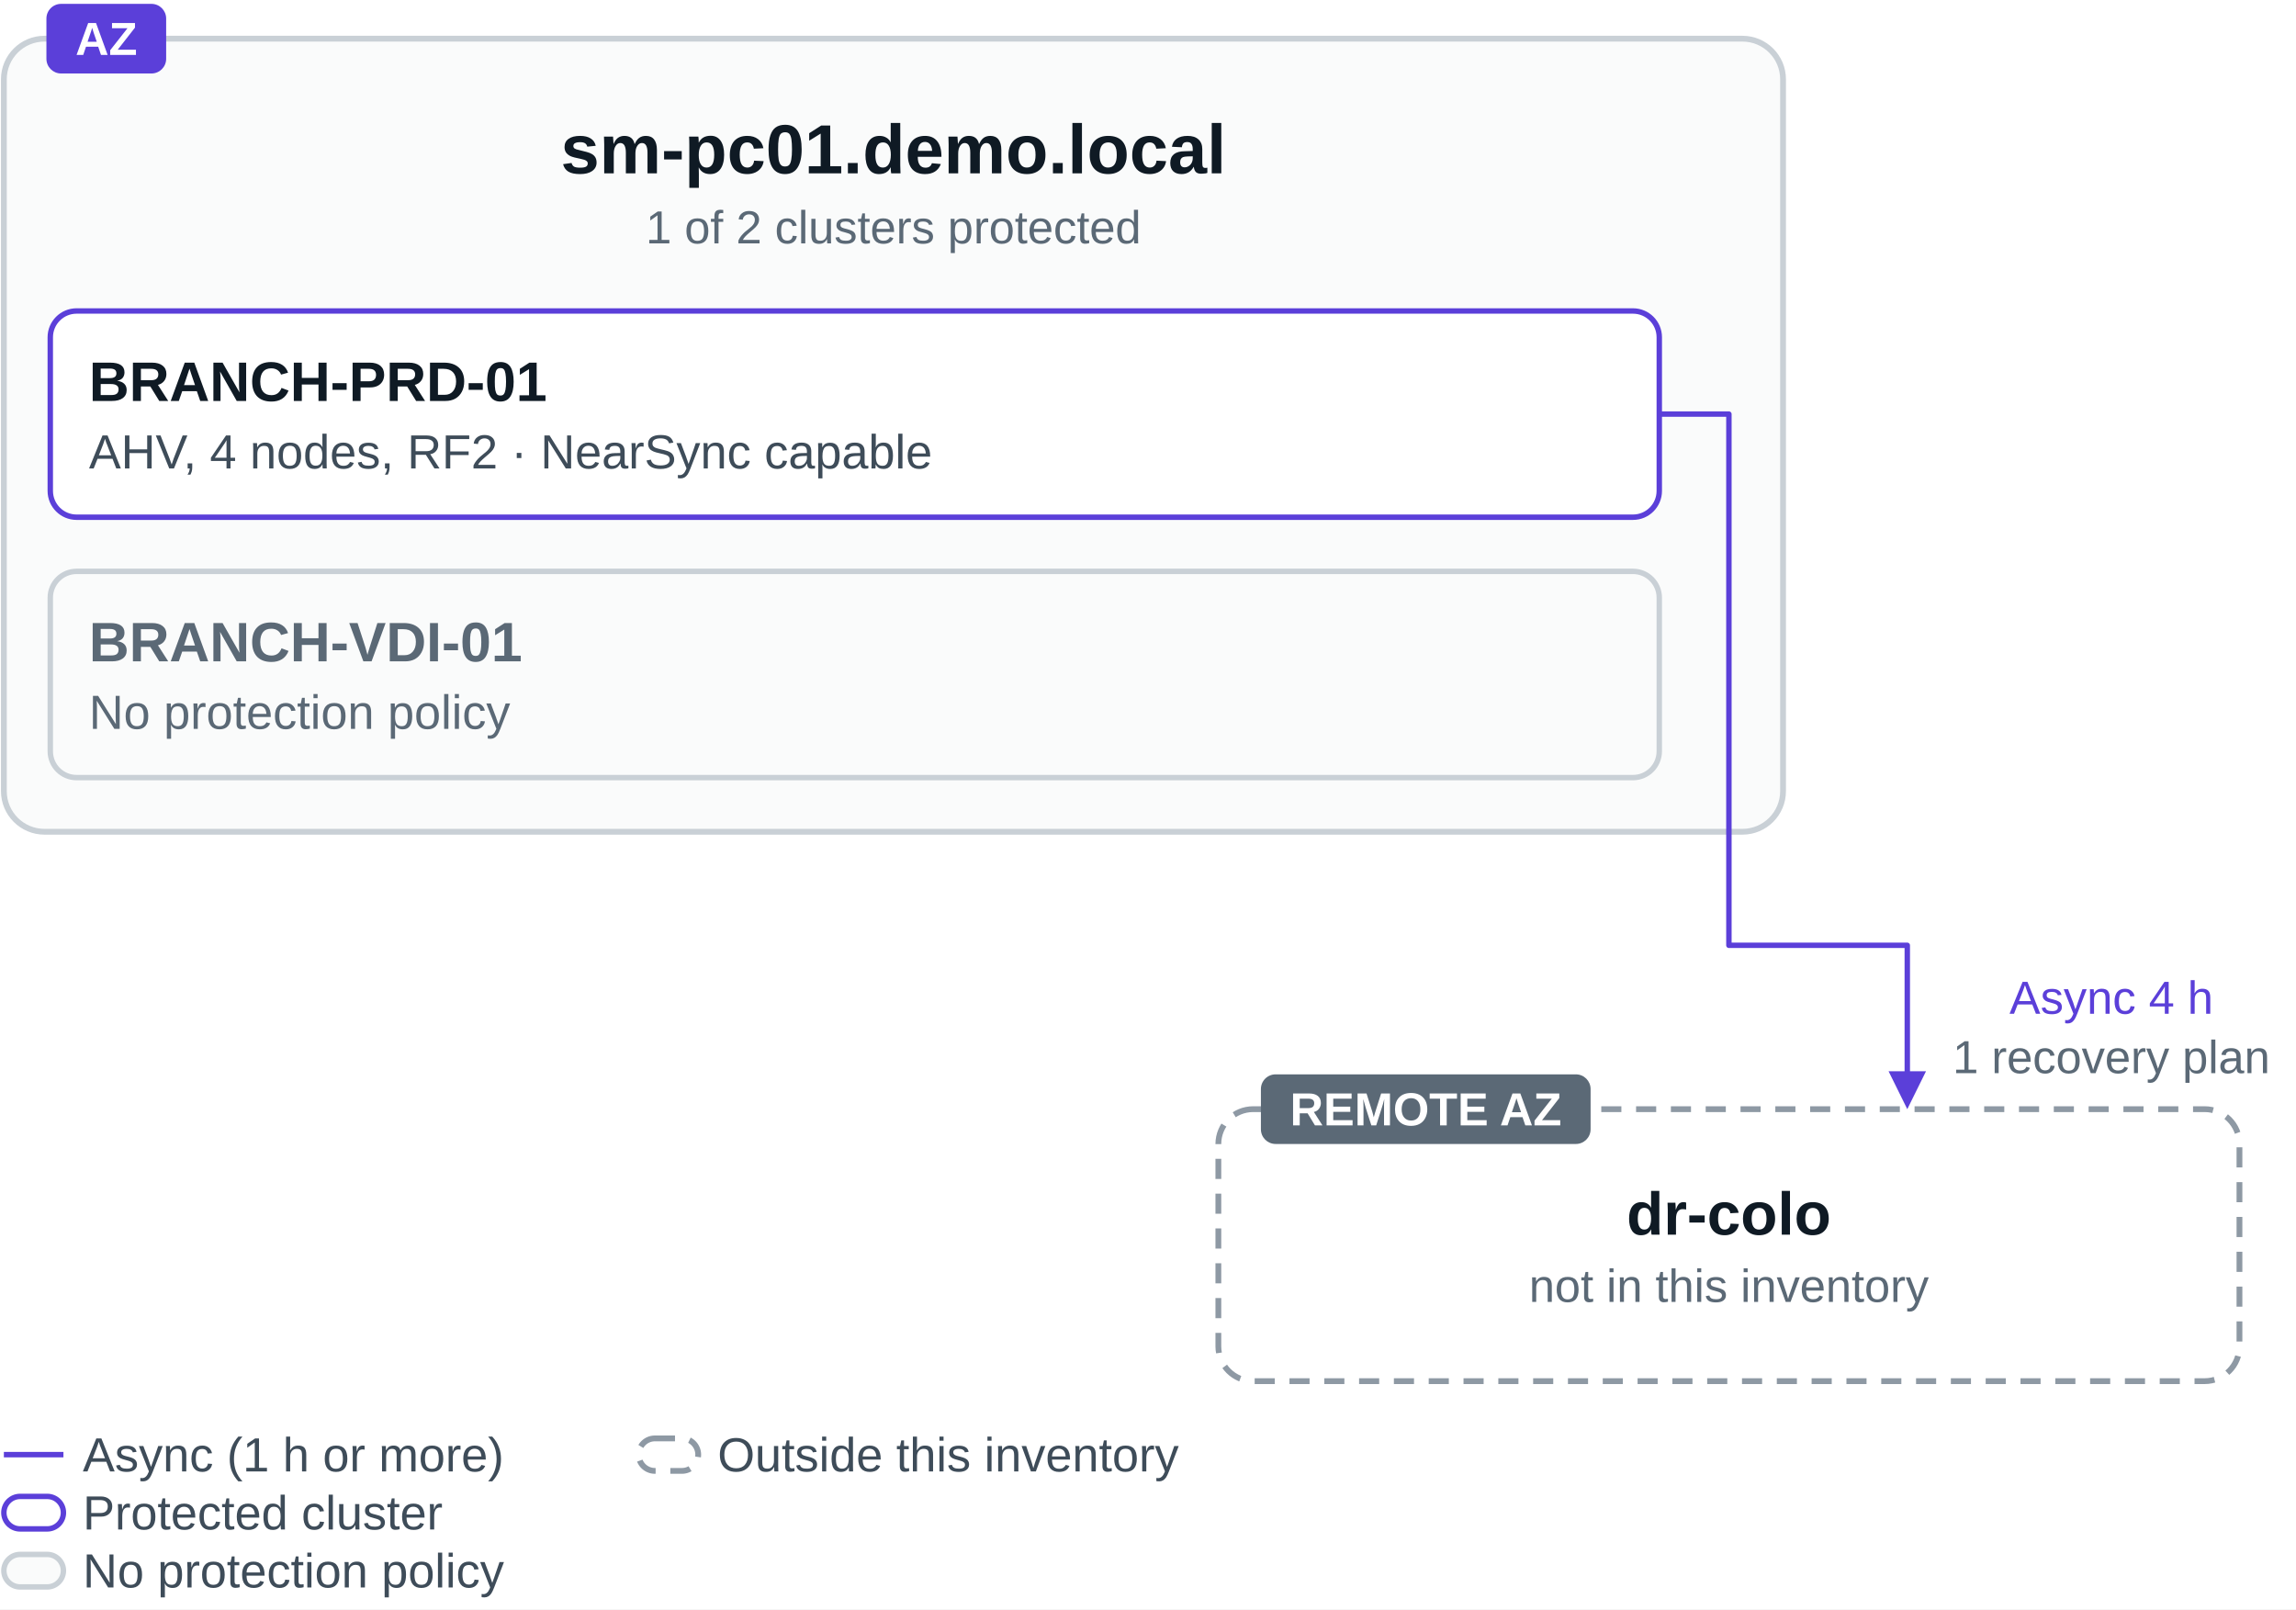
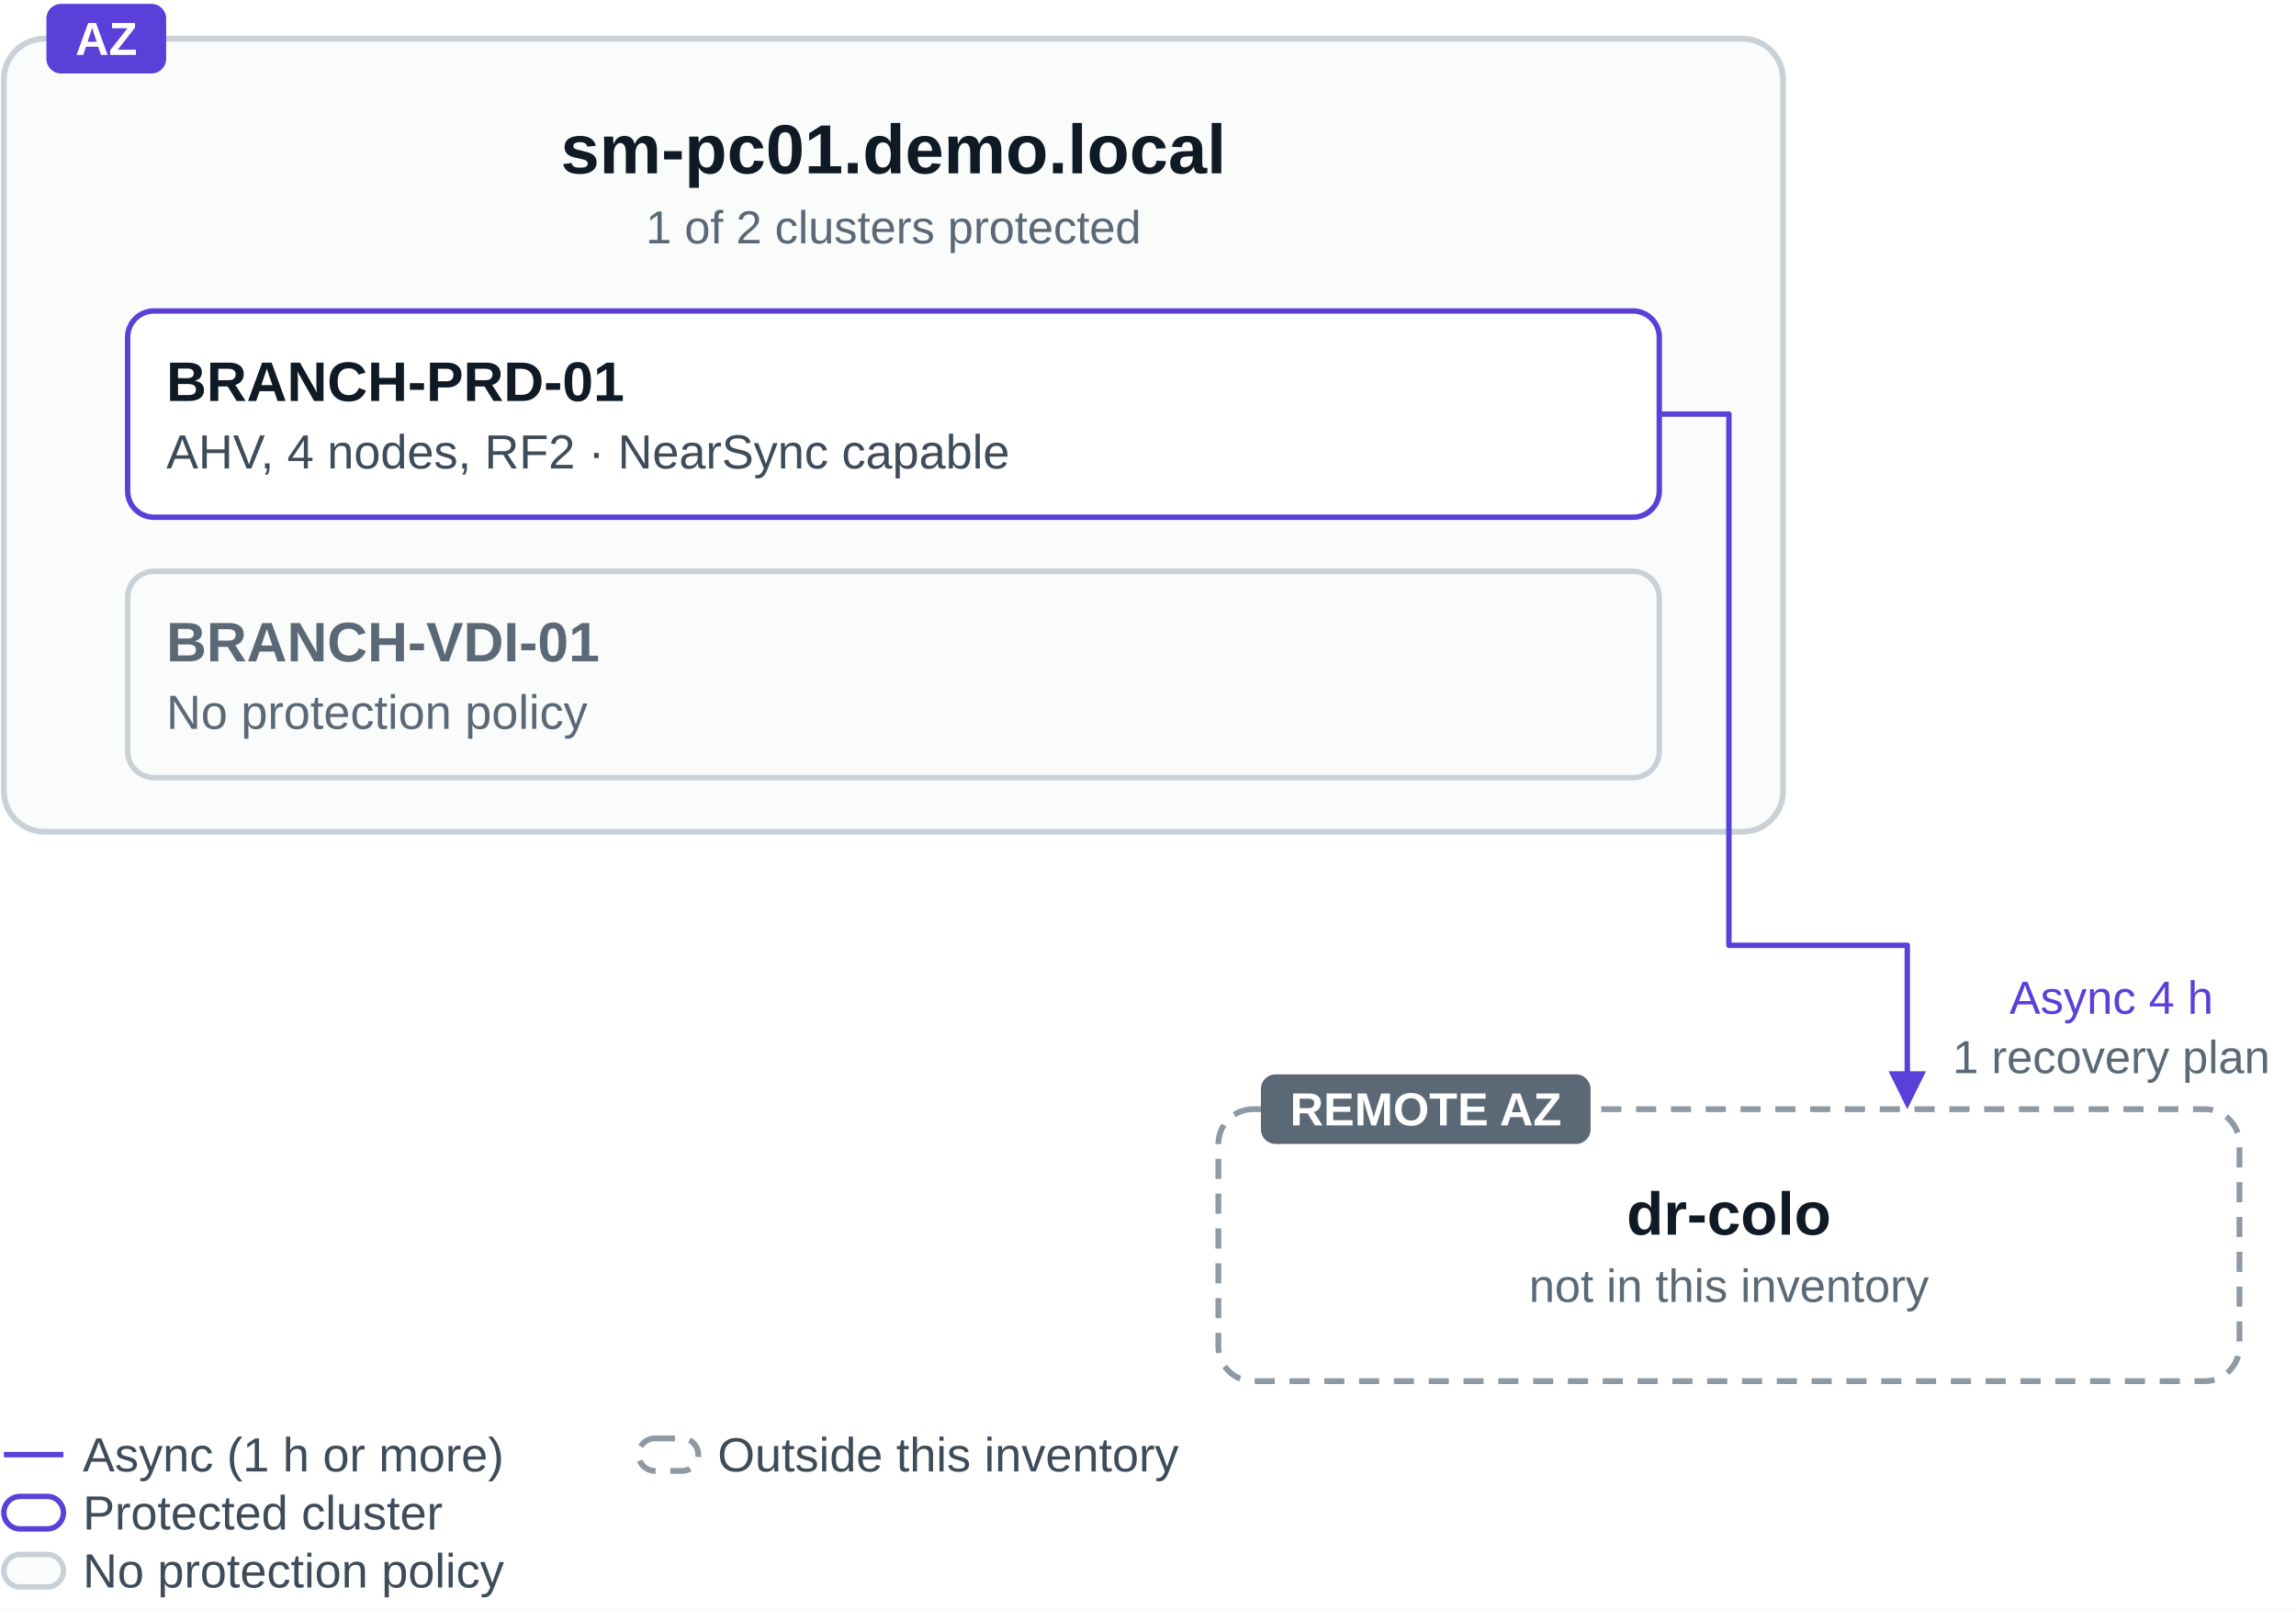
<svg xmlns="http://www.w3.org/2000/svg" version="1.1" width="296.81pt" height="208.04pt" viewBox="0 0 296.81 208.04" font-family="Figtree, Calibri, 'Segoe UI', Arial, sans-serif">
  <rect width="296.81" height="208.04" fill="#FFFFFF" />
  <g id="site:sm-pc01.demo.local" data-kind="container" data-name="sm-pc01.demo.local" data-prism-central="sm-pc01.demo.local">
    <rect x="0.5" y="5" width="230" height="102.52" fill="#FAFBFB" rx="5.25" stroke="#C9D0D6" stroke-width="0.75" />
    <text x="115.5" y="22.41" text-anchor="middle" font-size="9" font-weight="600" fill="#0F1A24" textLength="82.06" lengthAdjust="spacingAndGlyphs">sm-pc01.demo.local</text>
    <text x="115.5" y="31.46" text-anchor="middle" font-size="6" fill="#5B6976" textLength="65.44" lengthAdjust="spacingAndGlyphs">1 of 2 clusters protected</text>
  </g>
  <g id="cluster:0ca0388a-8411-5a32-a54a-f18b3163a417" data-kind="box" data-cluster-uuid="0ca0388a-8411-5a32-a54a-f18b3163a417" data-name="BRANCH-PRD-01" data-prism-central="sm-pc01.demo.local">
-     <rect x="6.5" y="40.2" width="208" height="26.66" fill="#FFFFFF" rx="3.4" stroke="#5B3FD9" stroke-width="0.7" />
-     <text x="11.5" y="51.83" font-size="7.2" font-weight="600" fill="#0F1A24" textLength="57.65" lengthAdjust="spacingAndGlyphs">BRANCH-PRD-01</text>
-     <text x="11.5" y="60.56" font-size="6.2" fill="#3E4C59" textLength="107.29" lengthAdjust="spacingAndGlyphs">AHV, 4 nodes, RF2 · NearSync capable</text>
+     <rect x="16.5" y="40.2" width="198" height="26.66" fill="#FFFFFF" rx="3.4" stroke="#5B3FD9" stroke-width="0.7" />
+     <text x="21.5" y="51.83" font-size="7.2" font-weight="600" fill="#0F1A24" textLength="57.65" lengthAdjust="spacingAndGlyphs">BRANCH-PRD-01</text>
+     <text x="21.5" y="60.56" font-size="6.2" fill="#3E4C59" textLength="107.29" lengthAdjust="spacingAndGlyphs">AHV, 4 nodes, RF2 · NearSync capable</text>
  </g>
  <g id="cluster:8996917a-a180-5d7e-83b7-4e276021ce55" data-kind="box" data-cluster-uuid="8996917a-a180-5d7e-83b7-4e276021ce55" data-name="BRANCH-VDI-01" data-prism-central="sm-pc01.demo.local">
-     <rect x="6.5" y="73.86" width="208" height="26.66" fill="#FAFBFB" rx="3.4" stroke="#C9D0D6" stroke-width="0.7" />
-     <text x="11.5" y="85.49" font-size="7.2" font-weight="600" fill="#5B6976" textLength="55.94" lengthAdjust="spacingAndGlyphs">BRANCH-VDI-01</text>
-     <text x="11.5" y="94.22" font-size="6.2" fill="#5B6976" textLength="57.41" lengthAdjust="spacingAndGlyphs">No protection policy</text>
+     <rect x="16.5" y="73.86" width="198" height="26.66" fill="#FAFBFB" rx="3.4" stroke="#C9D0D6" stroke-width="0.7" />
+     <text x="21.5" y="85.49" font-size="7.2" font-weight="600" fill="#5B6976" textLength="55.94" lengthAdjust="spacingAndGlyphs">BRANCH-VDI-01</text>
+     <text x="21.5" y="94.22" font-size="6.2" fill="#5B6976" textLength="57.41" lengthAdjust="spacingAndGlyphs">No protection policy</text>
  </g>
  <g id="az:dr-colo" data-kind="box" data-availability-zone="dr-colo" data-name="dr-colo">
    <rect x="157.5" y="143.38" width="132" height="35.16" fill="#FFFFFF" rx="4.5" stroke="#8E99A4" stroke-width="0.75" stroke-dasharray="2.6 1.9" />
    <text x="223.5" y="159.6" text-anchor="middle" font-size="7.8" font-weight="600" fill="#0F1A24" textLength="25.79" lengthAdjust="spacingAndGlyphs">dr-colo</text>
    <text x="223.5" y="168.3" text-anchor="middle" font-size="6" fill="#5B6976" textLength="53.5" lengthAdjust="spacingAndGlyphs">not in this inventory</text>
  </g>
  <g id="legend:0:label" data-kind="label">
    <text x="10.7" y="190.21" font-size="6.2" fill="#3E4C59" textLength="53.72" lengthAdjust="spacingAndGlyphs">Async (1 h or more)</text>
  </g>
  <g id="legend:1" data-kind="swatch">
    <rect x="0.5" y="193.44" width="7.7" height="4.2" fill="#FFFFFF" rx="2.1" stroke="#5B3FD9" stroke-width="0.7" />
  </g>
  <g id="legend:1:label" data-kind="label">
    <text x="10.7" y="197.71" font-size="6.2" fill="#3E4C59" textLength="48.15" lengthAdjust="spacingAndGlyphs">Protected cluster</text>
  </g>
  <g id="legend:2" data-kind="swatch">
    <rect x="0.5" y="200.94" width="7.7" height="4.2" fill="#FAFBFB" rx="2.1" stroke="#C9D0D6" stroke-width="0.7" />
  </g>
  <g id="legend:2:label" data-kind="label">
    <text x="10.7" y="205.21" font-size="6.2" fill="#3E4C59" textLength="57.41" lengthAdjust="spacingAndGlyphs">No protection policy</text>
  </g>
  <g id="legend:3" data-kind="swatch">
    <rect x="82.56" y="185.94" width="7.7" height="4.2" fill="#FFFFFF" rx="2.1" stroke="#8E99A4" stroke-width="0.75" stroke-dasharray="2.6 1.9" />
  </g>
  <g id="legend:3:label" data-kind="label">
    <text x="92.76" y="190.21" font-size="6.2" fill="#3E4C59" textLength="61.42" lengthAdjust="spacingAndGlyphs">Outside this inventory</text>
  </g>
  <g id="flow:cluster:0ca0388a-8411-5a32-a54a-f18b3163a417-&gt;az:dr-colo|az:dr-colo" data-kind="edge" data-link="replication">
    <polyline points="214.5,53.53 223.5,53.53 223.5,122.2 246.56,122.2 246.56,139.68" fill="none" stroke="#5B3FD9" stroke-width="0.7" stroke-linejoin="round" />
    <polygon points="246.56,143.38 244.14,138.48 248.98,138.48" fill="#5B3FD9" />
  </g>
  <g id="legend:0" data-kind="edge" data-link="">
    <polyline points="0.5,188.04 8.2,188.04" fill="none" stroke="#5B3FD9" stroke-width="0.7" stroke-linejoin="round" />
  </g>
  <g>
    <text x="272.94" y="131.05" text-anchor="middle" font-size="6" fill="#5B3FD9" textLength="26.65" lengthAdjust="spacingAndGlyphs">Async 4 h</text>
    <text x="272.94" y="138.73" text-anchor="middle" font-size="6" fill="#5B6976" textLength="40.33" lengthAdjust="spacingAndGlyphs">1 recovery plan</text>
  </g>
  <g id="site:sm-pc01.demo.local:tag" data-kind="tag">
    <rect x="6" y="0.5" width="15.48" height="9" fill="#5B3FD9" rx="1.9" />
    <text x="13.74" y="7.1" text-anchor="middle" font-size="6" font-weight="600" fill="#FFFFFF" textLength="8" lengthAdjust="spacingAndGlyphs">AZ</text>
  </g>
  <g id="az:dr-colo:tag" data-kind="tag">
    <rect x="163" y="138.88" width="42.62" height="9" fill="#5B6976" rx="1.9" />
    <text x="184.31" y="145.48" text-anchor="middle" font-size="6" font-weight="600" fill="#FFFFFF" textLength="33.6" lengthAdjust="spacingAndGlyphs">REMOTE AZ</text>
  </g>
</svg>
